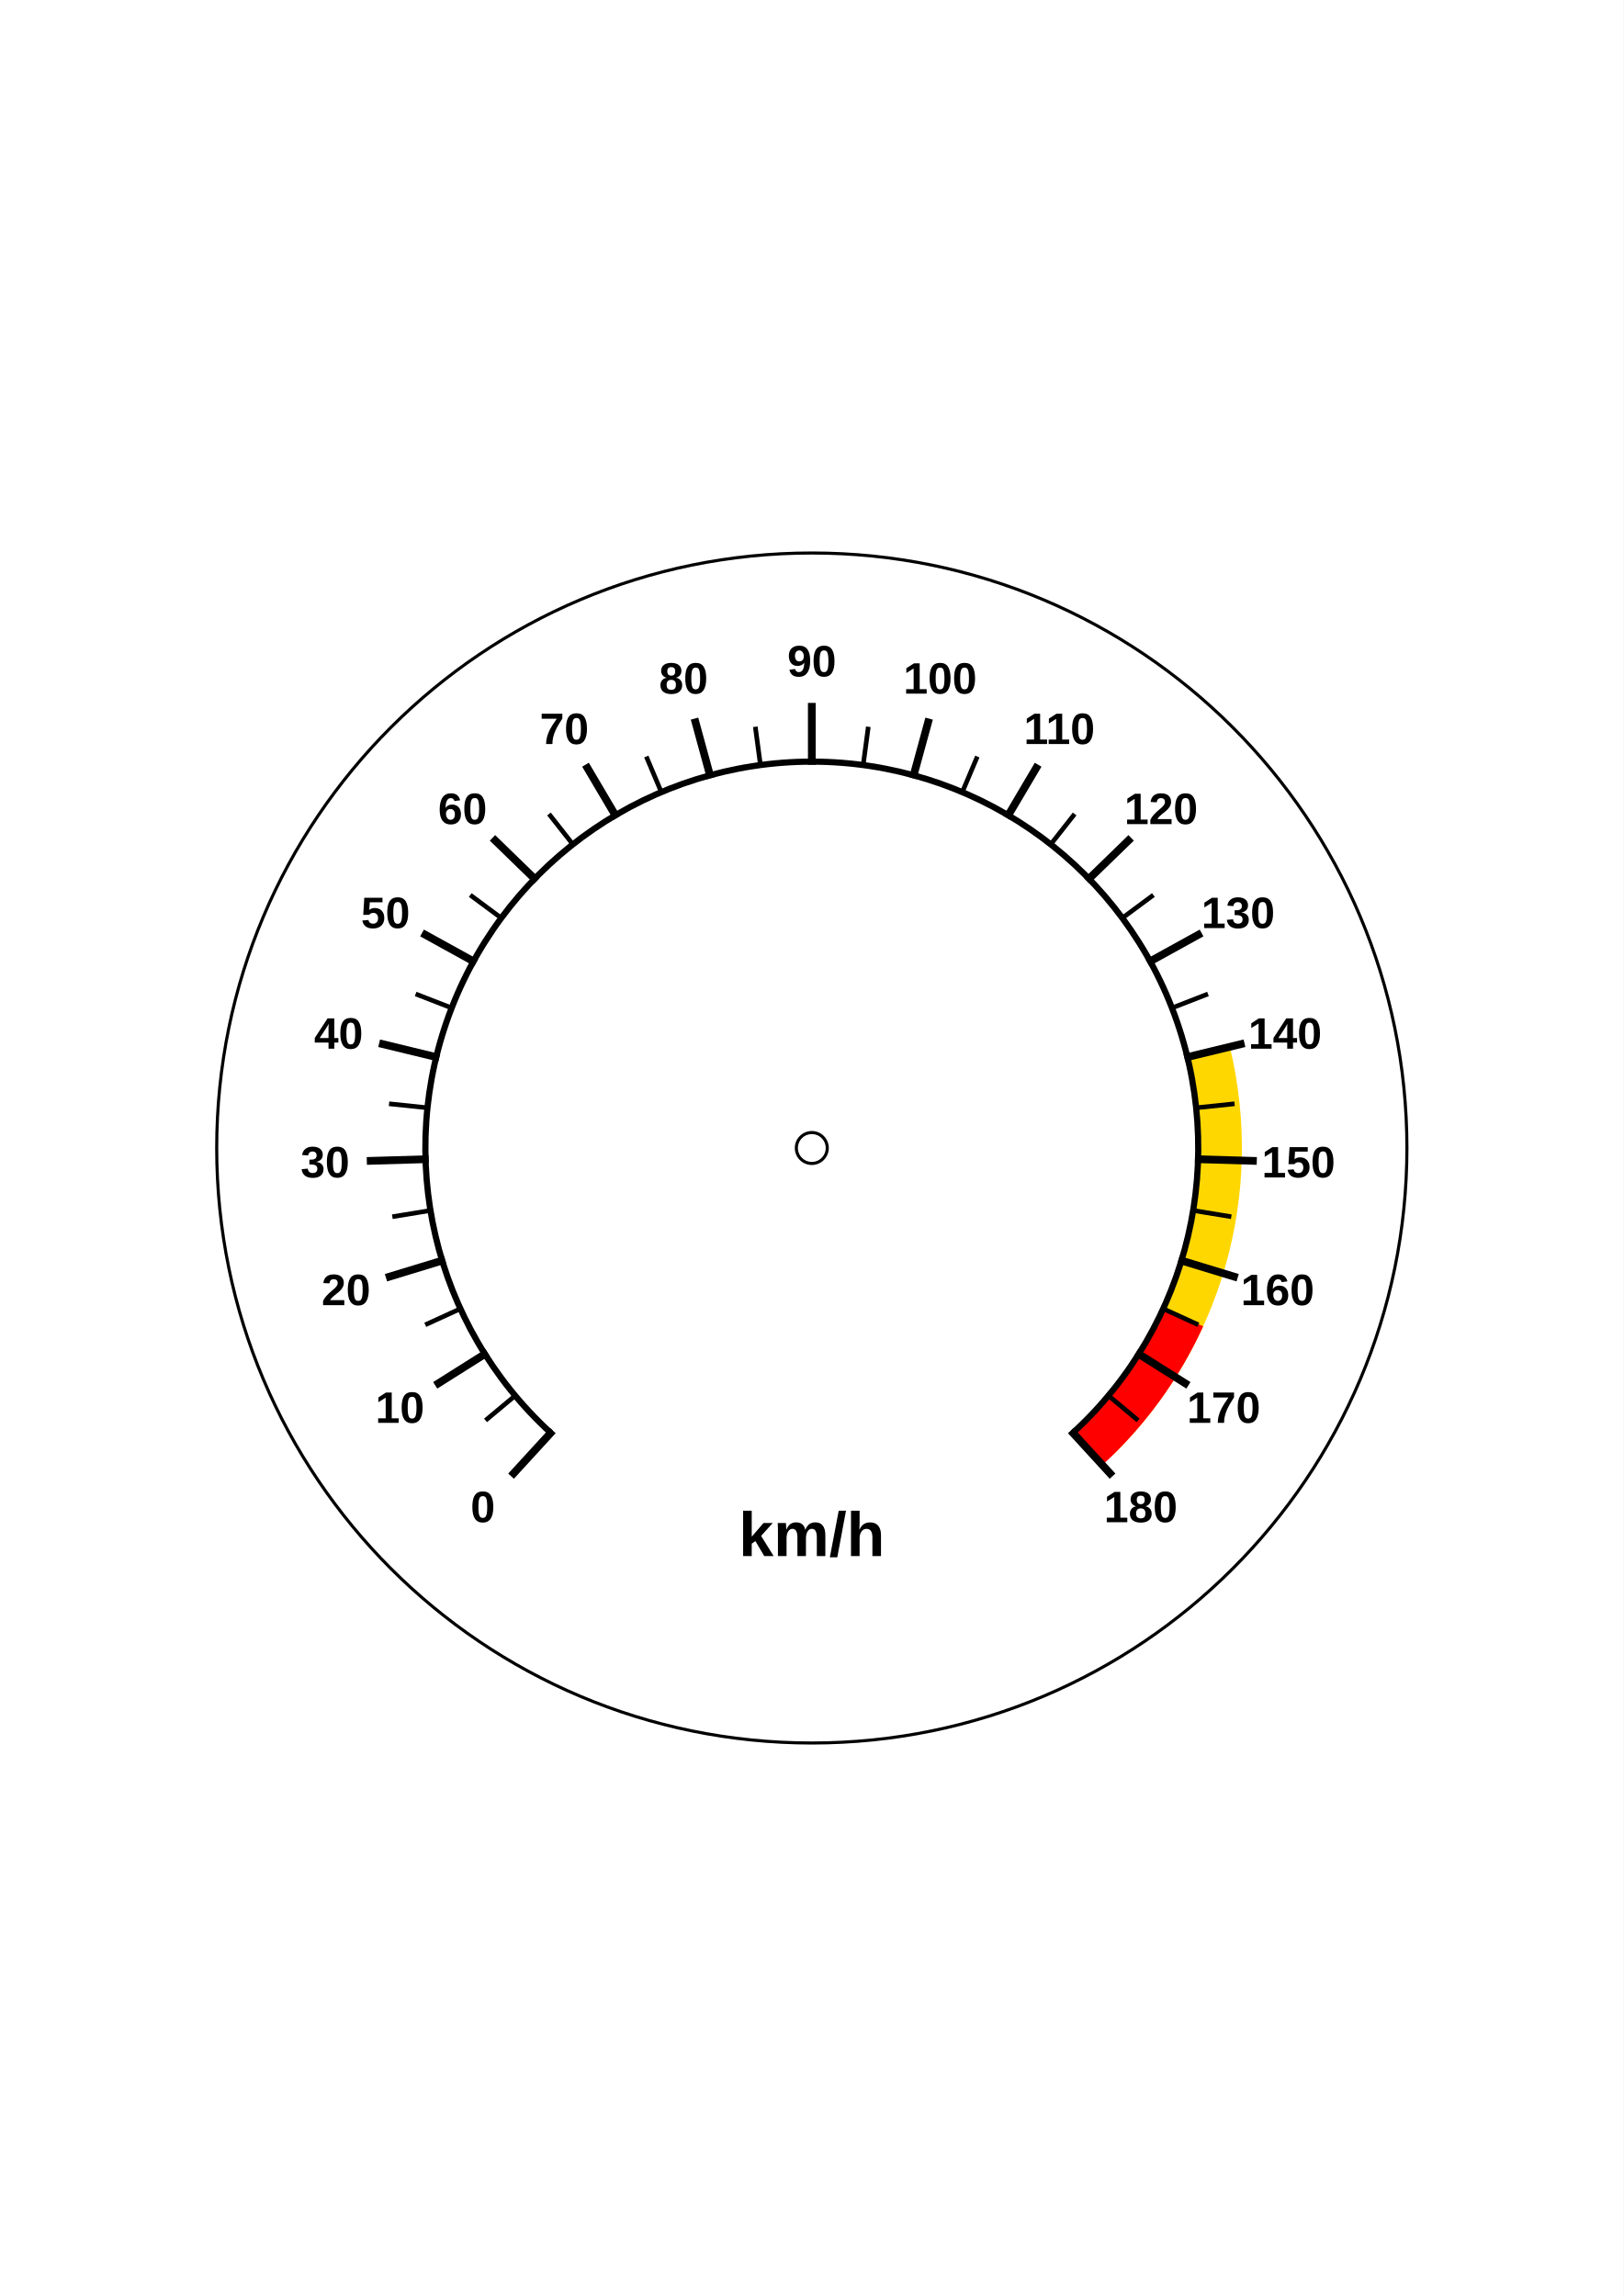
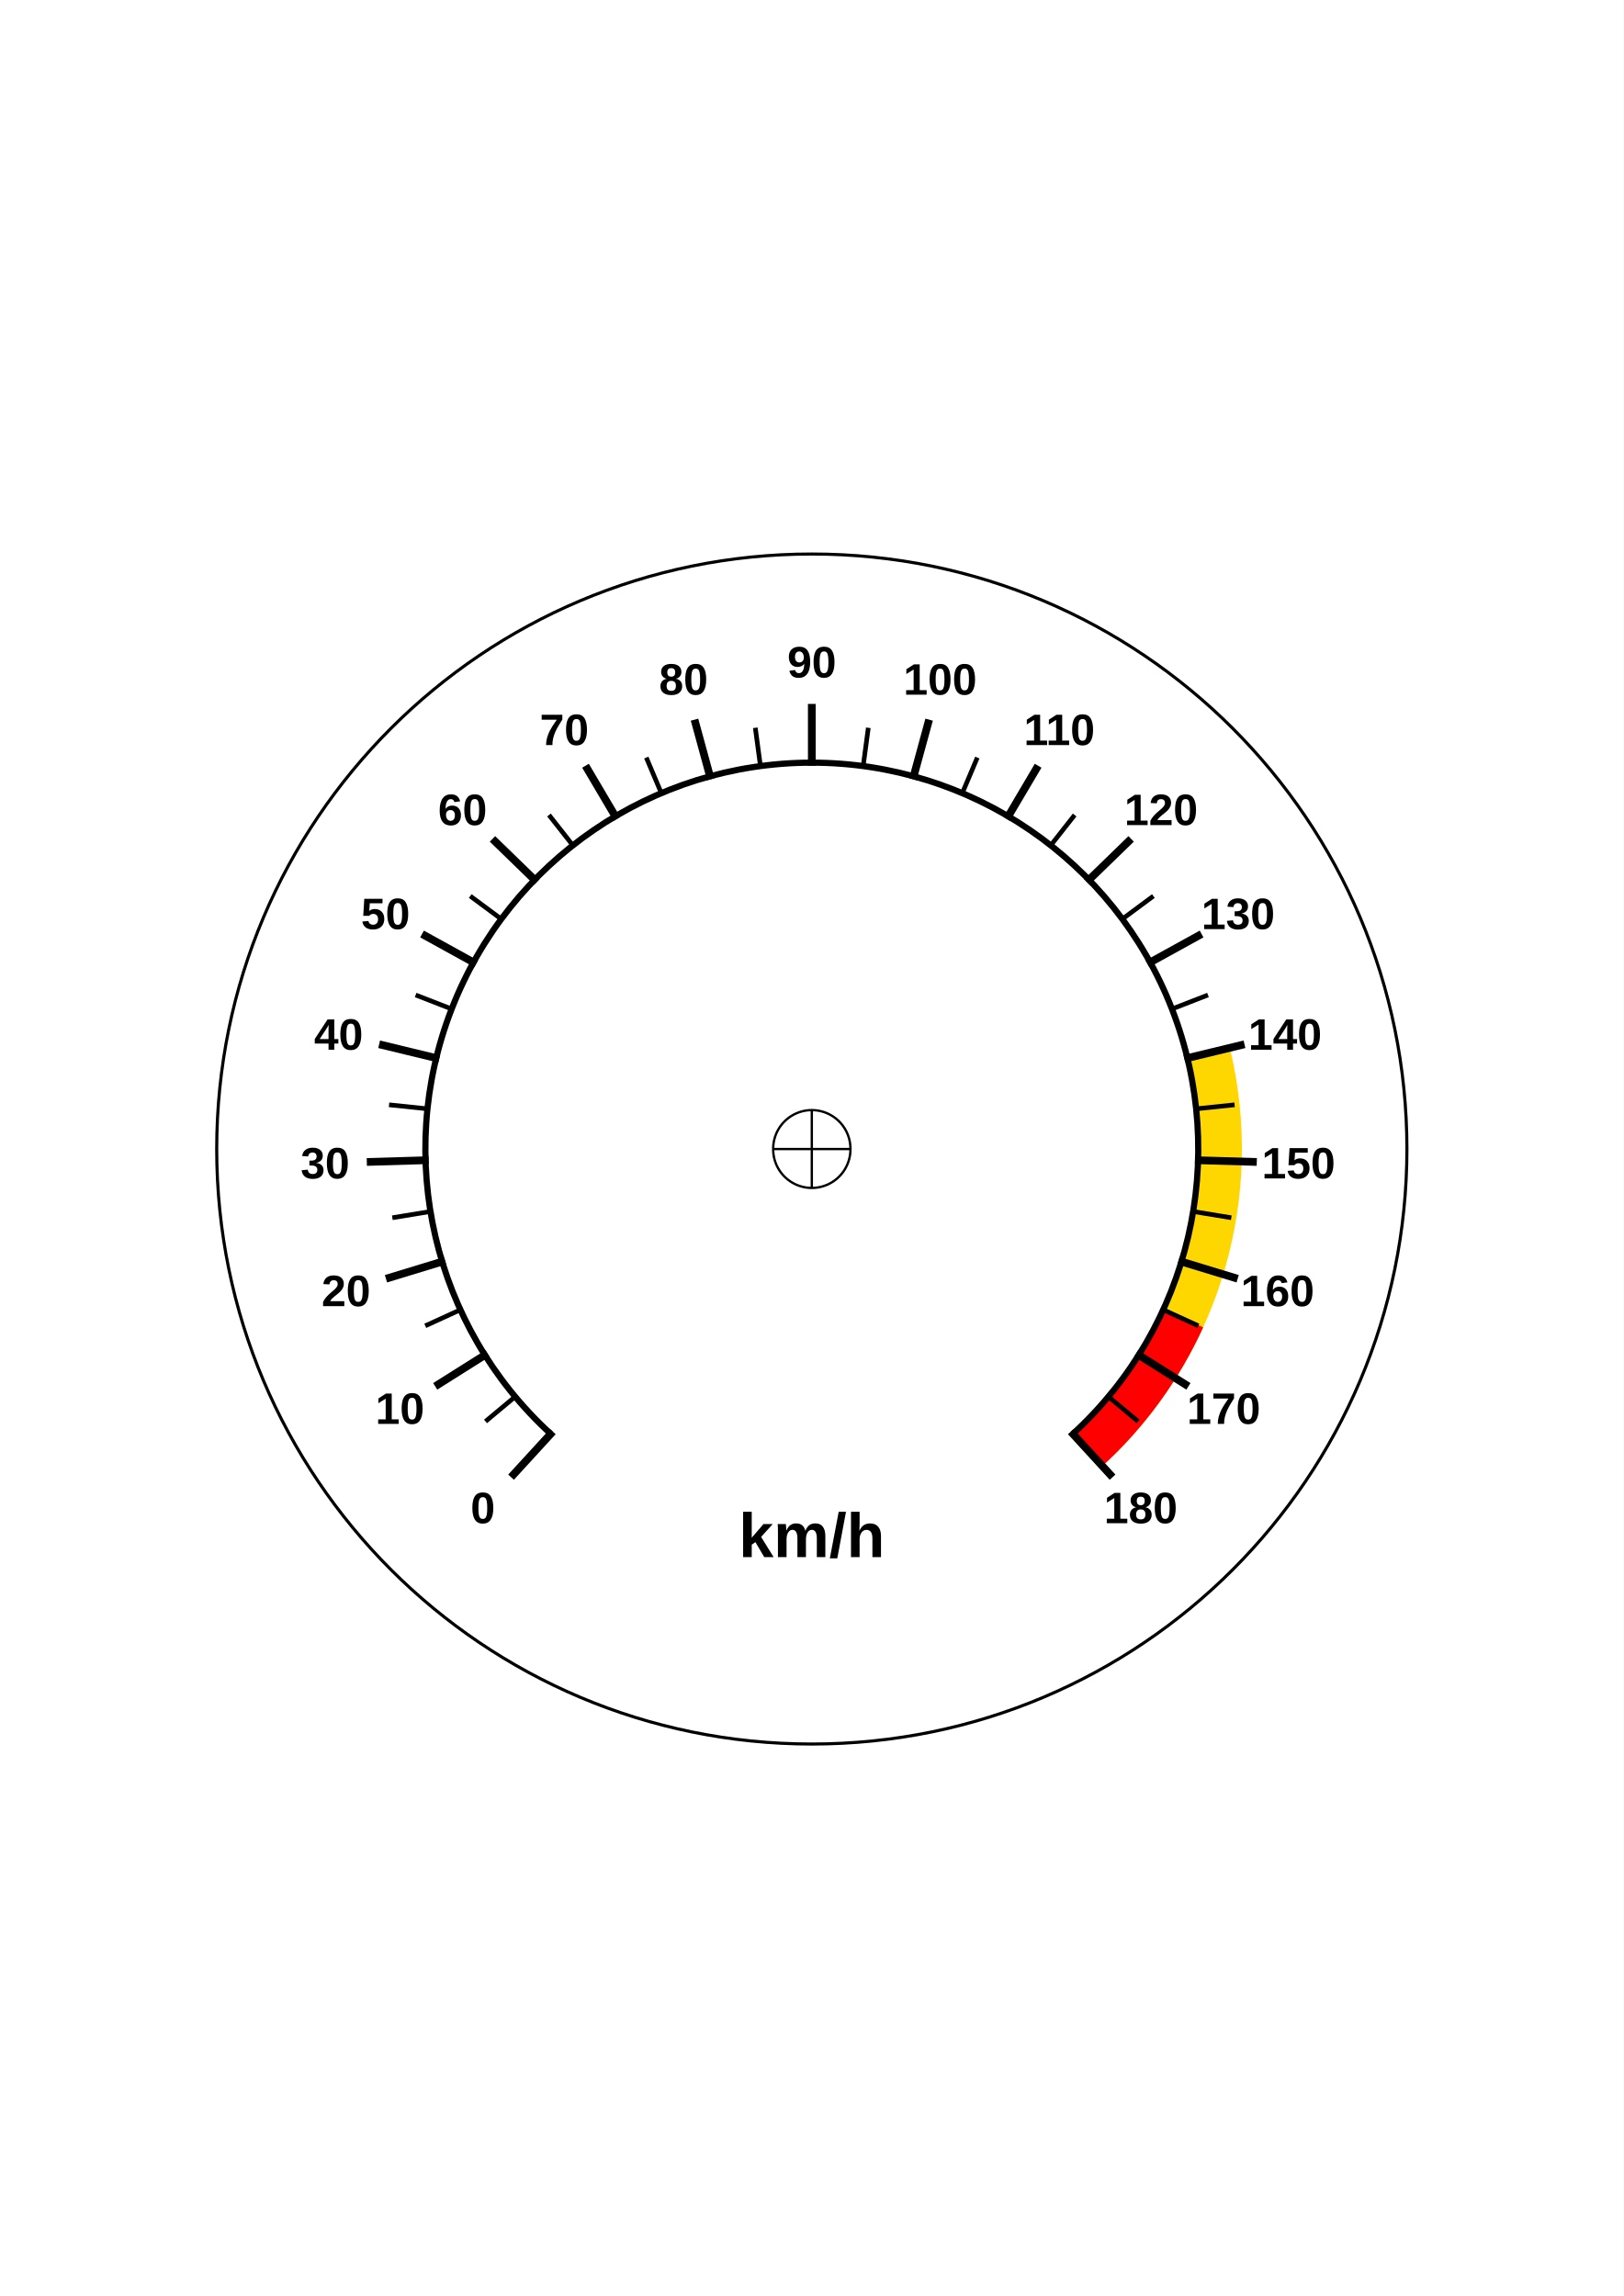
- <svg xmlns="http://www.w3.org/2000/svg" width="794" height="1123">
+ <svg xmlns="http://www.w3.org/2000/svg" width="794" height="1123" data-generator-name="Scale Master" data-generator-version="0.4.0" data-image-size="A4">
  <g id="scale_meta">
-       </g>
+   </g>
  <rect id="background" width="100%" height="100%" fill="#ffffff" />
-   <g id="scale_wrapper" fill="none" transform="translate(397,561.5)">
-     <path class="arc" stroke-width="20.031" stroke="#ffd700" d="M 98.64 -174.345 A 200.315 200.315 0 0 0 -98.64 -174.345" title="yellow zone" data-angle="59" data-r="200.31496062992127" transform="rotate(106)" />
-     <path class="arc selected" stroke-width="20.031" stroke="#ff0000" d="M 39.936 -196.294 A 200.315 200.315 0 0 0 -39.936 -196.294" title="red zone" data-angle="23" data-r="200.31496062992127" transform="rotate(126)" />
-     <g class="label" title="labels" fill="#000000" dominant-baseline="central" text-anchor="middle" font-family="Arial" font-size="21.543" data-r="238.11023622047247" data-angle="275" data-keep-angle="true" data-label-step="10" data-label-start="0" font-weight="bold">
+   <g id="scale_wrapper" fill="none" transform="translate(397,562)">
+     <path class="arc" stroke-width="20.032" stroke="#ffd700" d="M 98.64 -174.345 A 200.315 200.315 0 0 0 -98.64 -174.345" title="yellow zone" data-angle="59" data-r="200.315" transform="rotate(106)" />
+     <path class="arc selected" stroke-width="20.032" stroke="#ff0000" d="M 39.936 -196.294 A 200.315 200.315 0 0 0 -39.936 -196.294" title="red zone" data-angle="23" data-r="200.315" transform="rotate(126)" />
+     <g class="label" title="labels" fill="#000000" dominant-baseline="central" text-anchor="middle" font-family="Arial" font-size="21.543" data-r="238.1102" data-angle="275" data-keep-angle="true" data-label-step="10" data-label-start="0" font-weight="bold">
      <text dominant-baseline="central" x="0" y="-238.11" transform="rotate(-137.5) rotate(137.5,0,-238.1102)" data-keep-angle="true">0</text>
      <text dominant-baseline="central" x="0" y="-238.11" transform="rotate(-122.2222) rotate(122.2222,0,-238.1102)" data-keep-angle="true">10</text>
      <text dominant-baseline="central" x="0" y="-238.11" transform="rotate(-106.9444) rotate(106.9444,0,-238.1102)" data-keep-angle="true">20</text>
-       <text dominant-baseline="central" x="0" y="-238.11" transform="rotate(-91.66667) rotate(91.66667,0,-238.1102)" data-keep-angle="true">30</text>
-       <text dominant-baseline="central" x="0" y="-238.11" transform="rotate(-76.38889) rotate(76.38889,0,-238.1102)" data-keep-angle="true">40</text>
-       <text dominant-baseline="central" x="0" y="-238.11" transform="rotate(-61.11111) rotate(61.11111,0,-238.1102)" data-keep-angle="true">50</text>
-       <text dominant-baseline="central" x="0" y="-238.11" transform="rotate(-45.83333) rotate(45.83333,0,-238.1102)" data-keep-angle="true">60</text>
-       <text dominant-baseline="central" x="0" y="-238.11" transform="rotate(-30.55556) rotate(30.55556,0,-238.1102)" data-keep-angle="true">70</text>
-       <text dominant-baseline="central" x="0" y="-238.11" transform="rotate(-15.27778) rotate(15.27778,0,-238.1102)" data-keep-angle="true">80</text>
+       <text dominant-baseline="central" x="0" y="-238.11" transform="rotate(-91.6667) rotate(91.6667,0,-238.1102)" data-keep-angle="true">30</text>
+       <text dominant-baseline="central" x="0" y="-238.11" transform="rotate(-76.3889) rotate(76.3889,0,-238.1102)" data-keep-angle="true">40</text>
+       <text dominant-baseline="central" x="0" y="-238.11" transform="rotate(-61.1111) rotate(61.1111,0,-238.1102)" data-keep-angle="true">50</text>
+       <text dominant-baseline="central" x="0" y="-238.11" transform="rotate(-45.8333) rotate(45.8333,0,-238.1102)" data-keep-angle="true">60</text>
+       <text dominant-baseline="central" x="0" y="-238.11" transform="rotate(-30.5556) rotate(30.5556,0,-238.1102)" data-keep-angle="true">70</text>
+       <text dominant-baseline="central" x="0" y="-238.11" transform="rotate(-15.2778) rotate(15.2778,0,-238.1102)" data-keep-angle="true">80</text>
      <text dominant-baseline="central" x="0" y="-238.11" transform="rotate(0) rotate(0,0,-238.1102)" data-keep-angle="true">90</text>
-       <text dominant-baseline="central" x="0" y="-238.11" transform="rotate(15.27778) rotate(-15.27778,0,-238.1102)" data-keep-angle="true">100</text>
-       <text dominant-baseline="central" x="0" y="-238.11" transform="rotate(30.55556) rotate(-30.55556,0,-238.1102)" data-keep-angle="true">110</text>
-       <text dominant-baseline="central" x="0" y="-238.11" transform="rotate(45.83333) rotate(-45.83333,0,-238.1102)" data-keep-angle="true">120</text>
-       <text dominant-baseline="central" x="0" y="-238.11" transform="rotate(61.11111) rotate(-61.11111,0,-238.1102)" data-keep-angle="true">130</text>
-       <text dominant-baseline="central" x="0" y="-238.11" transform="rotate(76.38889) rotate(-76.38889,0,-238.1102)" data-keep-angle="true">140</text>
-       <text dominant-baseline="central" x="0" y="-238.11" transform="rotate(91.66667) rotate(-91.66667,0,-238.1102)" data-keep-angle="true">150</text>
+       <text dominant-baseline="central" x="0" y="-238.11" transform="rotate(15.2778) rotate(-15.2778,0,-238.1102)" data-keep-angle="true">100</text>
+       <text dominant-baseline="central" x="0" y="-238.11" transform="rotate(30.5556) rotate(-30.5556,0,-238.1102)" data-keep-angle="true">110</text>
+       <text dominant-baseline="central" x="0" y="-238.11" transform="rotate(45.8333) rotate(-45.8333,0,-238.1102)" data-keep-angle="true">120</text>
+       <text dominant-baseline="central" x="0" y="-238.11" transform="rotate(61.1111) rotate(-61.1111,0,-238.1102)" data-keep-angle="true">130</text>
+       <text dominant-baseline="central" x="0" y="-238.11" transform="rotate(76.3889) rotate(-76.3889,0,-238.1102)" data-keep-angle="true">140</text>
+       <text dominant-baseline="central" x="0" y="-238.11" transform="rotate(91.6667) rotate(-91.6667,0,-238.1102)" data-keep-angle="true">150</text>
      <text dominant-baseline="central" x="0" y="-238.11" transform="rotate(106.9444) rotate(-106.9444,0,-238.1102)" data-keep-angle="true">160</text>
      <text dominant-baseline="central" x="0" y="-238.11" transform="rotate(122.2222) rotate(-122.2222,0,-238.1102)" data-keep-angle="true">170</text>
      <text dominant-baseline="central" x="0" y="-238.11" transform="rotate(137.5) rotate(-137.5,0,-238.1102)" data-keep-angle="true">180</text>
    </g>
-     <g class="div" stroke-width="3.78" stroke="#000000" title="10" data-angle="275" data-r="187.4645669291339" data-length="30.236220472440948">
+     <g class="div" stroke-width="3.78" stroke="#000000" title="10" data-angle="275" data-r="187.4646" data-length="30.2362">
      <line x1="0" y1="-187.465" x2="0" y2="-217.701" transform="rotate(-137.5)" data-keep-angle="false" />
      <line x1="0" y1="-187.465" x2="0" y2="-217.701" transform="rotate(-122.2222)" data-keep-angle="false" />
      <line x1="0" y1="-187.465" x2="0" y2="-217.701" transform="rotate(-106.9444)" data-keep-angle="false" />
-       <line x1="0" y1="-187.465" x2="0" y2="-217.701" transform="rotate(-91.66667)" data-keep-angle="false" />
-       <line x1="0" y1="-187.465" x2="0" y2="-217.701" transform="rotate(-76.38889)" data-keep-angle="false" />
-       <line x1="0" y1="-187.465" x2="0" y2="-217.701" transform="rotate(-61.11111)" data-keep-angle="false" />
-       <line x1="0" y1="-187.465" x2="0" y2="-217.701" transform="rotate(-45.83333)" data-keep-angle="false" />
-       <line x1="0" y1="-187.465" x2="0" y2="-217.701" transform="rotate(-30.55556)" data-keep-angle="false" />
-       <line x1="0" y1="-187.465" x2="0" y2="-217.701" transform="rotate(-15.27778)" data-keep-angle="false" />
+       <line x1="0" y1="-187.465" x2="0" y2="-217.701" transform="rotate(-91.6667)" data-keep-angle="false" />
+       <line x1="0" y1="-187.465" x2="0" y2="-217.701" transform="rotate(-76.3889)" data-keep-angle="false" />
+       <line x1="0" y1="-187.465" x2="0" y2="-217.701" transform="rotate(-61.1111)" data-keep-angle="false" />
+       <line x1="0" y1="-187.465" x2="0" y2="-217.701" transform="rotate(-45.8333)" data-keep-angle="false" />
+       <line x1="0" y1="-187.465" x2="0" y2="-217.701" transform="rotate(-30.5556)" data-keep-angle="false" />
+       <line x1="0" y1="-187.465" x2="0" y2="-217.701" transform="rotate(-15.2778)" data-keep-angle="false" />
      <line x1="0" y1="-187.465" x2="0" y2="-217.701" transform="rotate(0)" data-keep-angle="false" />
-       <line x1="0" y1="-187.465" x2="0" y2="-217.701" transform="rotate(15.27778)" data-keep-angle="false" />
-       <line x1="0" y1="-187.465" x2="0" y2="-217.701" transform="rotate(30.55556)" data-keep-angle="false" />
-       <line x1="0" y1="-187.465" x2="0" y2="-217.701" transform="rotate(45.83333)" data-keep-angle="false" />
-       <line x1="0" y1="-187.465" x2="0" y2="-217.701" transform="rotate(61.11111)" data-keep-angle="false" />
-       <line x1="0" y1="-187.465" x2="0" y2="-217.701" transform="rotate(76.38889)" data-keep-angle="false" />
-       <line x1="0" y1="-187.465" x2="0" y2="-217.701" transform="rotate(91.66667)" data-keep-angle="false" />
+       <line x1="0" y1="-187.465" x2="0" y2="-217.701" transform="rotate(15.2778)" data-keep-angle="false" />
+       <line x1="0" y1="-187.465" x2="0" y2="-217.701" transform="rotate(30.5556)" data-keep-angle="false" />
+       <line x1="0" y1="-187.465" x2="0" y2="-217.701" transform="rotate(45.8333)" data-keep-angle="false" />
+       <line x1="0" y1="-187.465" x2="0" y2="-217.701" transform="rotate(61.1111)" data-keep-angle="false" />
+       <line x1="0" y1="-187.465" x2="0" y2="-217.701" transform="rotate(76.3889)" data-keep-angle="false" />
+       <line x1="0" y1="-187.465" x2="0" y2="-217.701" transform="rotate(91.6667)" data-keep-angle="false" />
      <line x1="0" y1="-187.465" x2="0" y2="-217.701" transform="rotate(106.9444)" data-keep-angle="false" />
      <line x1="0" y1="-187.465" x2="0" y2="-217.701" transform="rotate(122.2222)" data-keep-angle="false" />
      <line x1="0" y1="-187.465" x2="0" y2="-217.701" transform="rotate(137.5)" data-keep-angle="false" />
    </g>
-     <g class="div" stroke-width="2.268" stroke="#000000" title="5" data-angle="275" data-r="188.9763779527559" data-length="18.897637795275593">
+     <g class="div" stroke-width="2.268" stroke="#000000" title="5" data-angle="275" data-r="188.9764" data-length="18.8976">
      <line x1="0" y1="-188.976" x2="0" y2="-207.874" transform="rotate(-137.5)" data-keep-angle="false" />
      <line x1="0" y1="-188.976" x2="0" y2="-207.874" transform="rotate(-129.8611)" data-keep-angle="false" />
      <line x1="0" y1="-188.976" x2="0" y2="-207.874" transform="rotate(-122.2222)" data-keep-angle="false" />
      <line x1="0" y1="-188.976" x2="0" y2="-207.874" transform="rotate(-114.5833)" data-keep-angle="false" />
      <line x1="0" y1="-188.976" x2="0" y2="-207.874" transform="rotate(-106.9444)" data-keep-angle="false" />
-       <line x1="0" y1="-188.976" x2="0" y2="-207.874" transform="rotate(-99.30556)" data-keep-angle="false" />
-       <line x1="0" y1="-188.976" x2="0" y2="-207.874" transform="rotate(-91.66667)" data-keep-angle="false" />
-       <line x1="0" y1="-188.976" x2="0" y2="-207.874" transform="rotate(-84.02778)" data-keep-angle="false" />
-       <line x1="0" y1="-188.976" x2="0" y2="-207.874" transform="rotate(-76.38889)" data-keep-angle="false" />
+       <line x1="0" y1="-188.976" x2="0" y2="-207.874" transform="rotate(-99.3056)" data-keep-angle="false" />
+       <line x1="0" y1="-188.976" x2="0" y2="-207.874" transform="rotate(-91.6667)" data-keep-angle="false" />
+       <line x1="0" y1="-188.976" x2="0" y2="-207.874" transform="rotate(-84.0278)" data-keep-angle="false" />
+       <line x1="0" y1="-188.976" x2="0" y2="-207.874" transform="rotate(-76.3889)" data-keep-angle="false" />
      <line x1="0" y1="-188.976" x2="0" y2="-207.874" transform="rotate(-68.75)" data-keep-angle="false" />
-       <line x1="0" y1="-188.976" x2="0" y2="-207.874" transform="rotate(-61.11111)" data-keep-angle="false" />
-       <line x1="0" y1="-188.976" x2="0" y2="-207.874" transform="rotate(-53.47222)" data-keep-angle="false" />
-       <line x1="0" y1="-188.976" x2="0" y2="-207.874" transform="rotate(-45.83333)" data-keep-angle="false" />
-       <line x1="0" y1="-188.976" x2="0" y2="-207.874" transform="rotate(-38.19444)" data-keep-angle="false" />
-       <line x1="0" y1="-188.976" x2="0" y2="-207.874" transform="rotate(-30.55556)" data-keep-angle="false" />
-       <line x1="0" y1="-188.976" x2="0" y2="-207.874" transform="rotate(-22.91667)" data-keep-angle="false" />
-       <line x1="0" y1="-188.976" x2="0" y2="-207.874" transform="rotate(-15.27778)" data-keep-angle="false" />
-       <line x1="0" y1="-188.976" x2="0" y2="-207.874" transform="rotate(-7.638889)" data-keep-angle="false" />
+       <line x1="0" y1="-188.976" x2="0" y2="-207.874" transform="rotate(-61.1111)" data-keep-angle="false" />
+       <line x1="0" y1="-188.976" x2="0" y2="-207.874" transform="rotate(-53.4722)" data-keep-angle="false" />
+       <line x1="0" y1="-188.976" x2="0" y2="-207.874" transform="rotate(-45.8333)" data-keep-angle="false" />
+       <line x1="0" y1="-188.976" x2="0" y2="-207.874" transform="rotate(-38.1944)" data-keep-angle="false" />
+       <line x1="0" y1="-188.976" x2="0" y2="-207.874" transform="rotate(-30.5556)" data-keep-angle="false" />
+       <line x1="0" y1="-188.976" x2="0" y2="-207.874" transform="rotate(-22.9167)" data-keep-angle="false" />
+       <line x1="0" y1="-188.976" x2="0" y2="-207.874" transform="rotate(-15.2778)" data-keep-angle="false" />
+       <line x1="0" y1="-188.976" x2="0" y2="-207.874" transform="rotate(-7.6389)" data-keep-angle="false" />
      <line x1="0" y1="-188.976" x2="0" y2="-207.874" data-keep-angle="false" />
-       <line x1="0" y1="-188.976" x2="0" y2="-207.874" transform="rotate(7.638889)" data-keep-angle="false" />
-       <line x1="0" y1="-188.976" x2="0" y2="-207.874" transform="rotate(15.27778)" data-keep-angle="false" />
-       <line x1="0" y1="-188.976" x2="0" y2="-207.874" transform="rotate(22.91667)" data-keep-angle="false" />
-       <line x1="0" y1="-188.976" x2="0" y2="-207.874" transform="rotate(30.55556)" data-keep-angle="false" />
-       <line x1="0" y1="-188.976" x2="0" y2="-207.874" transform="rotate(38.19444)" data-keep-angle="false" />
-       <line x1="0" y1="-188.976" x2="0" y2="-207.874" transform="rotate(45.83333)" data-keep-angle="false" />
-       <line x1="0" y1="-188.976" x2="0" y2="-207.874" transform="rotate(53.47222)" data-keep-angle="false" />
-       <line x1="0" y1="-188.976" x2="0" y2="-207.874" transform="rotate(61.11111)" data-keep-angle="false" />
+       <line x1="0" y1="-188.976" x2="0" y2="-207.874" transform="rotate(7.6389)" data-keep-angle="false" />
+       <line x1="0" y1="-188.976" x2="0" y2="-207.874" transform="rotate(15.2778)" data-keep-angle="false" />
+       <line x1="0" y1="-188.976" x2="0" y2="-207.874" transform="rotate(22.9167)" data-keep-angle="false" />
+       <line x1="0" y1="-188.976" x2="0" y2="-207.874" transform="rotate(30.5556)" data-keep-angle="false" />
+       <line x1="0" y1="-188.976" x2="0" y2="-207.874" transform="rotate(38.1944)" data-keep-angle="false" />
+       <line x1="0" y1="-188.976" x2="0" y2="-207.874" transform="rotate(45.8333)" data-keep-angle="false" />
+       <line x1="0" y1="-188.976" x2="0" y2="-207.874" transform="rotate(53.4722)" data-keep-angle="false" />
+       <line x1="0" y1="-188.976" x2="0" y2="-207.874" transform="rotate(61.1111)" data-keep-angle="false" />
      <line x1="0" y1="-188.976" x2="0" y2="-207.874" transform="rotate(68.75)" data-keep-angle="false" />
-       <line x1="0" y1="-188.976" x2="0" y2="-207.874" transform="rotate(76.38889)" data-keep-angle="false" />
-       <line x1="0" y1="-188.976" x2="0" y2="-207.874" transform="rotate(84.02778)" data-keep-angle="false" />
-       <line x1="0" y1="-188.976" x2="0" y2="-207.874" transform="rotate(91.66667)" data-keep-angle="false" />
-       <line x1="0" y1="-188.976" x2="0" y2="-207.874" transform="rotate(99.30556)" data-keep-angle="false" />
+       <line x1="0" y1="-188.976" x2="0" y2="-207.874" transform="rotate(76.3889)" data-keep-angle="false" />
+       <line x1="0" y1="-188.976" x2="0" y2="-207.874" transform="rotate(84.0278)" data-keep-angle="false" />
+       <line x1="0" y1="-188.976" x2="0" y2="-207.874" transform="rotate(91.6667)" data-keep-angle="false" />
+       <line x1="0" y1="-188.976" x2="0" y2="-207.874" transform="rotate(99.3056)" data-keep-angle="false" />
      <line x1="0" y1="-188.976" x2="0" y2="-207.874" transform="rotate(106.9444)" data-keep-angle="false" />
      <line x1="0" y1="-188.976" x2="0" y2="-207.874" transform="rotate(114.5833)" data-keep-angle="false" />
      <line x1="0" y1="-188.976" x2="0" y2="-207.874" transform="rotate(122.2222)" data-keep-angle="false" />
      <line x1="0" y1="-188.976" x2="0" y2="-207.874" transform="rotate(129.8611)" data-keep-angle="false" />
      <line x1="0" y1="-188.976" x2="0" y2="-207.874" transform="rotate(137.5)" data-keep-angle="false" />
    </g>
-     <path class="arc" stroke-width="3.024" stroke="#000000" d="M 127.671 139.328 A 188.976 188.976 0 1 0 -127.671 139.328" title="arc" data-angle="275" data-r="188.9763779527559" />
+     <path class="arc" stroke-width="3.024" stroke="#000000" d="M 127.671 139.328 A 188.976 188.976 0 1 0 -127.671 139.328" title="arc" data-angle="275" data-r="188.9764" />
    <text dominant-baseline="central" class="label" x="0" y="-75.591" text-anchor="middle" fill="#000000" font-family="Arial" font-size="30.614" font-weight="bold" transform=" translate(0,264.5669)">km/h</text>
-     <circle class="circle" stroke-width="1.512" stroke="#000000" title="center" cx="0" cy="0" r="7.559" />
    <circle class="circle" stroke-width="1.512" stroke="#000000" title="external" cx="0" cy="0" r="291.024" />
+     <path class="circlecnt" stroke-width="1.134" stroke="#000000" fill="none" d="M-18.898,0a18.898,18.898 0 1,0 37.795,0a18.898,18.898 0 1,0 -37.795,0M0 -18.898 V18.898 M-18.898 0 H18.898" title="center" data-cx="0" data-cy="0" data-r="18.8976" />
  </g>
</svg>
